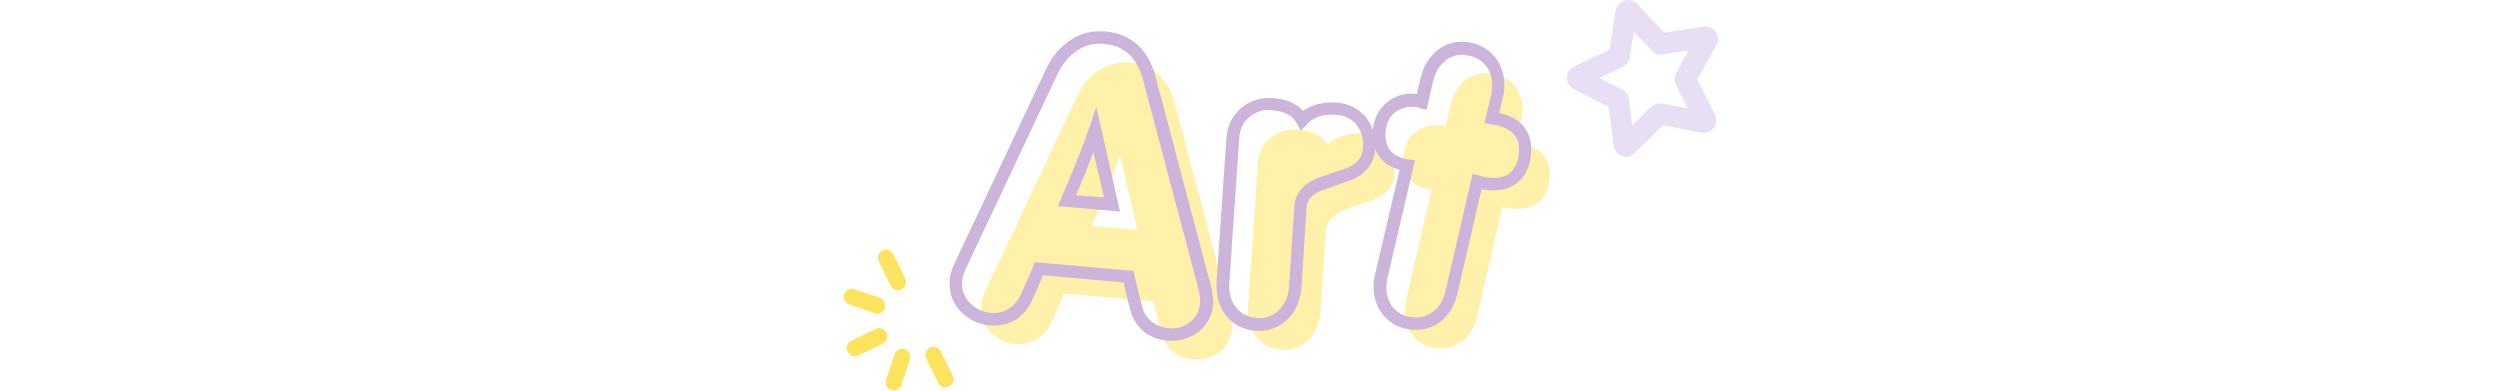
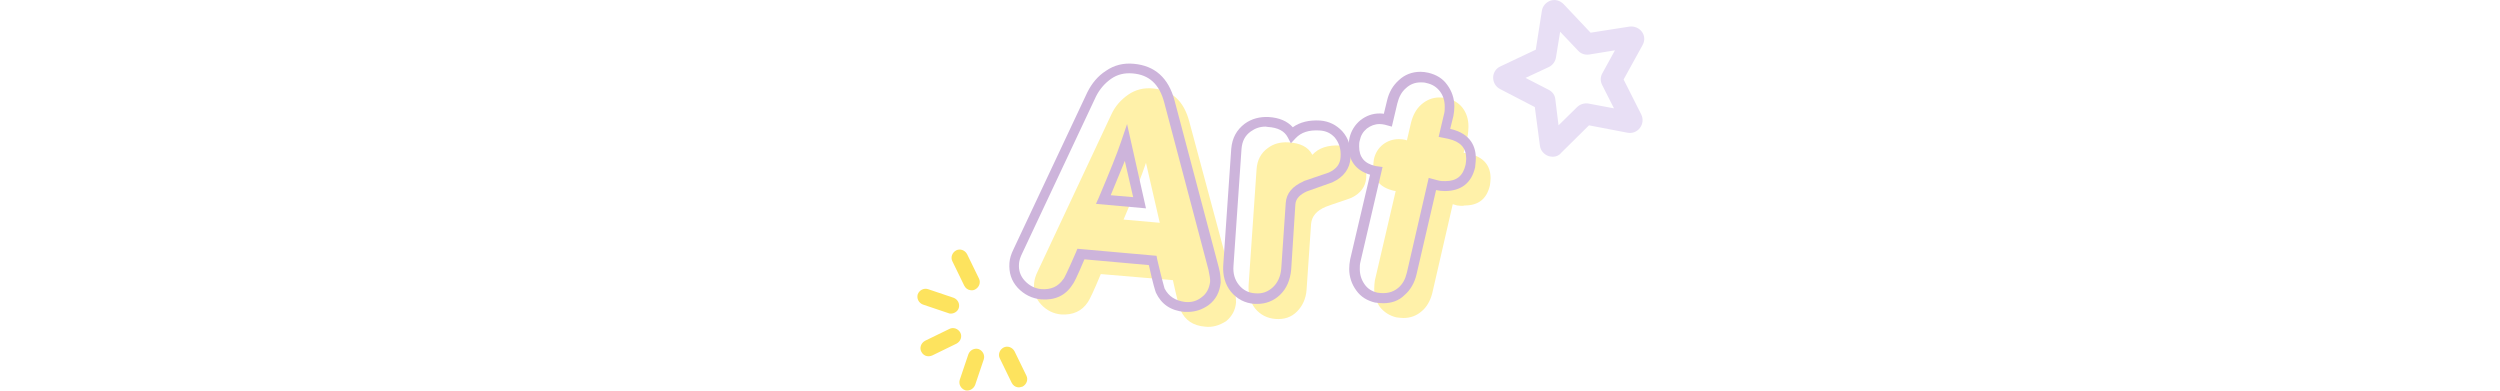
<svg xmlns="http://www.w3.org/2000/svg" version="1.1" id="Layer_1" x="0px" y="0px" viewBox="0 0 779.9 121.8" style="enable-background:new 0 0 779.9 121.8;" xml:space="preserve">
  <style type="text/css">
	.st0{fill:#FDE35E;}
- 	.st1{fill:#FFF1A9;}
- 	.st2{fill:#CDB4DB;}
- 	.st3{fill:#E8DFF5;}
+ 	.st1{fill:#E8DFF5;}
+ 	.st2{fill:#FFF1A9;}
+ 	.st3{fill:#CDB4DB;}
</style>
-   <path class="st0" d="M278.3,121.8c-0.1,0-0.2-0.1-0.3-0.1c-1.3-0.5-2-1.9-1.6-3.2l2.7-8c0.5-1.3,1.9-2,3.2-1.6  c1.3,0.5,2,1.9,1.6,3.2l-2.7,8C280.7,121.3,279.5,122,278.3,121.8z M294.4,120.8c-0.7-0.1-1.4-0.6-1.8-1.4l-3.7-7.6  c-0.6-1.2-0.1-2.7,1.2-3.4c1.2-0.6,2.7-0.1,3.4,1.2l3.7,7.6c0.6,1.2,0.1,2.7-1.2,3.4C295.4,120.8,294.9,120.9,294.4,120.8z   M266.2,111.1c-0.7-0.1-1.4-0.6-1.8-1.4c-0.6-1.2-0.1-2.7,1.2-3.4l7.6-3.7c1.2-0.6,2.7-0.1,3.4,1.2c0.6,1.2,0.1,2.7-1.2,3.4  l-7.6,3.7C267.3,111.1,266.8,111.2,266.2,111.1z M273.2,97.8c-0.1,0-0.2-0.1-0.3-0.1l-8-2.7c-1.3-0.5-2-1.9-1.6-3.2  c0.5-1.3,1.9-2,3.2-1.6l8,2.7c1.3,0.5,2,1.9,1.6,3.2C275.7,97.3,274.4,98,273.2,97.8z M279.6,90.5c-0.7-0.1-1.4-0.6-1.8-1.4  l-3.7-7.6c-0.6-1.2-0.1-2.7,1.2-3.4c1.2-0.6,2.7-0.1,3.4,1.2l3.7,7.6c0.6,1.2,0.1,2.7-1.2,3.4C280.7,90.6,280.1,90.6,279.6,90.5z" />
+   <path class="st0" d="M301.3,121.8c-0.1,0-0.2-0.1-0.3-0.1c-1.3-0.5-2-1.9-1.6-3.2l2.7-8c0.5-1.3,1.9-2,3.2-1.6  c1.3,0.5,2,1.9,1.6,3.2l-2.7,8C303.7,121.3,302.5,122,301.3,121.8z M317.4,120.8c-0.7-0.1-1.4-0.6-1.8-1.4l-3.7-7.6  c-0.6-1.2-0.1-2.7,1.2-3.4c1.2-0.6,2.7-0.1,3.4,1.2l3.7,7.6c0.6,1.2,0.1,2.7-1.2,3.4C318.4,120.8,317.9,120.9,317.4,120.8z   M289.2,111.1c-0.7-0.1-1.4-0.6-1.8-1.4c-0.6-1.2-0.1-2.7,1.2-3.4l7.6-3.7c1.2-0.6,2.7-0.1,3.4,1.2c0.6,1.2,0.1,2.7-1.2,3.4  l-7.6,3.7C290.3,111.1,289.8,111.2,289.2,111.1z M296.2,97.8c-0.1,0-0.2-0.1-0.3-0.1l-8-2.7c-1.3-0.5-2-1.9-1.6-3.2  c0.5-1.3,1.9-2,3.2-1.6l8,2.7c1.3,0.5,2,1.9,1.6,3.2C298.7,97.3,297.4,98,296.2,97.8z M302.6,90.5c-0.7-0.1-1.4-0.6-1.8-1.4  l-3.7-7.6c-0.6-1.2-0.1-2.7,1.2-3.4c1.2-0.6,2.7-0.1,3.4,1.2l3.7,7.6c0.6,1.2,0.1,2.7-1.2,3.4C303.7,90.6,303.1,90.6,302.6,90.5z" />
+   <path class="st1" d="M484.4,48.9c-0.4,0-0.9-0.1-1.3-0.2c-1.4-0.5-2.5-1.7-2.7-3.2l-1.6-12.1L468,27.8c-1.4-0.7-2.2-2.1-2.2-3.6  s0.9-2.9,2.3-3.5l11-5.2L481,3.4c0.2-1.5,1.3-2.7,2.7-3.2c1.5-0.5,3,0,4.1,1.1l8.4,8.9l12.1-1.9c1.5-0.2,3,0.4,3.9,1.6  s1,2.8,0.2,4.2l-5.9,10.7l5.5,10.9c0.7,1.4,0.5,3-0.4,4.2s-2.4,1.8-3.9,1.5l-12-2.3l-8.7,8.6C486.4,48.5,485.4,48.9,484.4,48.9z   M475.9,24.3l7.2,3.7c1.2,0.6,2,1.7,2.1,3l1,8.1l5.8-5.7c0.9-0.9,2.3-1.3,3.5-1.1l8,1.5l-3.7-7.3c-0.6-1.2-0.6-2.5,0.1-3.7l3.9-7.1  l-8,1.3c-1.3,0.2-2.6-0.2-3.5-1.2l-5.6-5.9l-1.3,8c-0.2,1.3-1,2.4-2.2,3L475.9,24.3z M494.4,38.9L494.4,38.9L494.4,38.9z   M506.1,38.7L506.1,38.7L506.1,38.7z M478.7,31.9L478.7,31.9L478.7,31.9z M505.9,26.1L505.9,26.1L505.9,26.1z" />
  <g>
    <g>
      <g>
-         <path class="st1" d="M372.4,112.1c-4.6-0.4-7.7-2.5-9.5-6.4c-0.5-1-1.5-4.9-3-11.7l-28-2.4c-2.6,6.3-4.3,10-5,10.9     c-2.4,3.6-5.8,5.1-10.3,4.8c-3.1-0.3-5.7-1.6-7.8-3.9c-2.1-2.3-3-5-2.7-8.2c0.1-1.4,0.5-2.9,1.4-4.6l28.7-61     c1.5-3.2,3.7-5.7,6.6-7.7c2.8-1.9,6-2.7,9.6-2.4c7.3,0.6,12,4.9,14.1,12.8l17.2,64.9c0.5,2.1,0.8,3.9,0.7,5.3     c-0.3,3.1-1.6,5.5-3.9,7.3C378,111.6,375.4,112.4,372.4,112.1z M349.4,48.4c-1.6,4.9-4.5,12.2-8.7,22.1l14.1,1.2L349.4,48.4z" />
+         <path class="st2" d="M375.9,101.9c-3.7-0.3-6.2-2-7.6-5.1c-0.4-0.8-1.2-3.9-2.4-9.4l-22.5-1.9c-2.1,5.1-3.5,8-4,8.7     c-1.9,2.9-4.7,4.1-8.3,3.9c-2.5-0.2-4.6-1.3-6.3-3.1c-1.7-1.8-2.4-4-2.2-6.6c0.1-1.1,0.4-2.3,1.1-3.7l23-49     c1.2-2.6,3-4.6,5.3-6.2c2.2-1.5,4.8-2.2,7.7-1.9c5.9,0.5,9.6,3.9,11.3,10.3L385,90c0.4,1.7,0.6,3.1,0.6,4.3     c-0.2,2.5-1.3,4.4-3.1,5.9C380.4,101.5,378.3,102.2,375.9,101.9z M357.5,50.8c-1.3,3.9-3.6,9.8-7,17.7l11.3,1L357.5,50.8z" />
      </g>
      <g>
-         <path class="st1" d="M414.1,45.3c2.5-2.7,6.1-3.9,10.8-3.6c2.9,0.2,5.4,1.4,7.3,3.5c2.1,2.4,3,5.4,2.8,9.1     c-0.2,3.4-2.1,6-5.7,7.7c-3.3,1.2-6.7,2.3-10,3.5c-3.6,1.5-5.5,3.8-5.7,6.7l-1.7,25.5c-0.3,3.5-1.6,6.3-3.8,8.5     c-2.2,2.2-5,3.1-8.4,2.9c-3.3-0.2-5.8-1.6-7.8-4c-1.9-2.4-2.8-5.4-2.6-8.9l3.1-45.4c0.3-3.6,1.8-6.3,4.4-8.2     c2.3-1.7,5-2.4,7.9-2.2C409.4,40.6,412.5,42.2,414.1,45.3z" />
+         <path class="st2" d="M409.4,48.3c2-2.2,4.9-3.1,8.7-2.9c2.3,0.2,4.3,1.1,5.9,2.8c1.7,1.9,2.4,4.3,2.2,7.3     c-0.2,2.7-1.7,4.8-4.6,6.2c-2.6,1-5.4,1.8-8,2.8c-2.9,1.2-4.4,3-4.6,5.4l-1.4,20.5c-0.2,2.8-1.3,5.1-3,6.8     c-1.8,1.8-4,2.5-6.7,2.3c-2.6-0.2-4.7-1.3-6.3-3.2c-1.5-1.9-2.2-4.3-2.1-7.1l2.5-36.4c0.2-2.9,1.4-5.1,3.5-6.6     c1.8-1.4,4-1.9,6.3-1.8C405.6,44.6,408.1,45.8,409.4,48.3z" />
      </g>
      <g>
-         <path class="st1" d="M470.4,64.9l-1.7-0.5l-8,34.7c-0.7,2.9-2.1,5.3-4.1,7c-2,1.7-4.4,2.6-7.1,2.6c-0.9,0-1.7-0.1-2.7-0.2     c-2.6-0.6-4.7-2-6.3-4c-1.5-2.1-2.3-4.4-2.3-7.1c0-1.1,0.1-2.2,0.3-3.3l8.1-34.8l-0.8-0.1c-5.3-1.2-8-4.4-8-9.5     c0-0.9,0.1-1.9,0.3-2.8c0.5-2.4,1.7-4.3,3.5-5.7c1.8-1.4,3.9-2.1,6.2-2.1c0.9,0,1.7,0.1,2.4,0.2l0.8,0.2l1.6-7c0.7-2.9,2-5.2,4-7     c2-1.8,4.3-2.7,7-2.7c0.9,0,1.7,0.1,2.7,0.3c2.7,0.6,4.8,1.9,6.3,3.9c1.5,2,2.3,4.4,2.3,7.2c0,1.1-0.1,2.2-0.3,3.3l-1.6,7     l1.9,0.3c5.7,1.3,8.6,4.5,8.6,9.6c0,0.9-0.1,1.8-0.2,2.8c-1.2,5.3-4.5,7.9-9.9,7.9C472.5,65.2,471.5,65.1,470.4,64.9z" />
+         <path class="st2" d="M454.6,64.1l-1.4-0.4l-6.4,27.8c-0.6,2.3-1.7,4.3-3.3,5.6c-1.6,1.4-3.5,2.1-5.7,2.1c-0.7,0-1.4-0.1-2.2-0.2     c-2.1-0.5-3.8-1.6-5.1-3.2c-1.2-1.7-1.8-3.5-1.8-5.7c0-0.9,0.1-1.8,0.2-2.6l6.5-27.9l-0.6-0.1c-4.3-1-6.4-3.5-6.4-7.6     c0-0.7,0.1-1.5,0.2-2.2c0.4-1.9,1.4-3.5,2.8-4.6c1.4-1.1,3.1-1.7,5-1.7c0.7,0,1.4,0.1,1.9,0.2l0.6,0.2l1.3-5.6     c0.6-2.3,1.6-4.2,3.2-5.6c1.6-1.4,3.5-2.2,5.6-2.2c0.7,0,1.4,0.1,2.2,0.2c2.2,0.5,3.9,1.5,5.1,3.1c1.2,1.6,1.8,3.5,1.8,5.8     c0,0.9-0.1,1.8-0.2,2.6l-1.3,5.6l1.5,0.2c4.6,1,6.9,3.6,6.9,7.7c0,0.7-0.1,1.4-0.2,2.2c-1,4.3-3.6,6.3-7.9,6.3     C456.3,64.3,455.5,64.2,454.6,64.1z" />
      </g>
    </g>
    <g>
      <g>
        <g>
-           <path class="st2" d="M365.6,106.3c-0.4,0-0.8,0-1.2,0l0,0c-5.3-0.5-9-3-11.1-7.5c-0.3-0.7-1-2.7-2.8-10.7l-25.1-2.2      c-3.1,7.4-4.1,9.2-4.7,10c-2.8,4.2-6.9,6-12.1,5.6c-3.6-0.4-6.6-1.9-9.1-4.5c-2.5-2.7-3.5-5.9-3.2-9.7c0.1-1.6,0.6-3.4,1.6-5.4      l28.7-60.9c1.7-3.5,4.1-6.3,7.2-8.4c3.2-2.2,6.8-3.1,10.9-2.8c8.2,0.7,13.5,5.5,15.8,14.2l17.2,64.9c0.6,2.3,0.8,4.3,0.8,5.9      l0,0.1c-0.4,3.6-1.9,6.6-4.7,8.7C371.3,105.4,368.6,106.3,365.6,106.3z M364.7,102.4c2.5,0.2,4.6-0.4,6.5-1.9      c1.9-1.4,2.9-3.4,3.2-5.9c0.1-1.3-0.2-2.8-0.6-4.7l-17.2-64.9c-1.9-7.1-5.9-10.8-12.3-11.3c-3.1-0.3-5.8,0.4-8.3,2.1      c-2.5,1.7-4.5,4.1-5.9,6.9l-28.7,60.9c-0.7,1.5-1.1,2.8-1.2,3.9l0,0.1c-0.3,2.6,0.5,4.8,2.2,6.7c1.8,1.9,3.9,3,6.5,3.3      c3.7,0.3,6.5-1,8.5-3.9l0.1-0.1c0.3-0.4,1.3-2.1,4.8-10.5l0.5-1.3l30.8,2.7l0.3,1.4c2.1,9,2.7,10.9,2.9,11.3      C358.3,100.3,360.9,102,364.7,102.4z M349.4,66L330,64.3l1.1-2.5c4.1-9.7,7.1-17.1,8.7-21.9l2.2-6.6L349.4,66z M335.7,60.9      l8.7,0.7l-3.3-14.1C339.7,51.2,337.9,55.7,335.7,60.9z" />
+           <path class="st3" d="M370.5,97.3c-0.3,0-0.6,0-1,0l0,0c-4.3-0.4-7.2-2.4-8.9-6c-0.2-0.6-0.8-2.2-2.2-8.6l-20.1-1.8      c-2.5,5.9-3.3,7.4-3.8,8c-2.2,3.4-5.5,4.8-9.7,4.5c-2.9-0.3-5.3-1.5-7.3-3.6c-2-2.2-2.8-4.7-2.6-7.8c0.1-1.3,0.5-2.7,1.3-4.3      l23-48.9c1.4-2.8,3.3-5.1,5.8-6.7c2.6-1.8,5.5-2.5,8.7-2.2c6.6,0.6,10.8,4.4,12.7,11.4l13.8,52.1c0.5,1.8,0.6,3.5,0.6,4.7v0.1      c-0.3,2.9-1.5,5.3-3.8,7C375,96.6,372.9,97.3,370.5,97.3z M369.7,94.2c2,0.2,3.7-0.3,5.2-1.5c1.5-1.1,2.3-2.7,2.6-4.7      c0.1-1-0.2-2.2-0.5-3.8L363.2,32c-1.5-5.7-4.7-8.7-9.9-9.1c-2.5-0.2-4.7,0.3-6.7,1.7c-2,1.4-3.6,3.3-4.7,5.5l-23,48.9      c-0.6,1.2-0.9,2.2-1,3.1v0.1c-0.2,2.1,0.4,3.9,1.8,5.4c1.4,1.5,3.1,2.4,5.2,2.6c3,0.2,5.2-0.8,6.8-3.1l0.1-0.1      c0.2-0.3,1-1.7,3.9-8.4l0.4-1l24.7,2.2l0.2,1.1c1.7,7.2,2.2,8.7,2.3,9.1C364.6,92.5,366.7,93.8,369.7,94.2z M357.5,65l-15.6-1.4      l0.9-2c3.3-7.8,5.7-13.7,7-17.6l1.8-5.3L357.5,65z M346.5,60.9l7,0.6l-2.6-11.3C349.7,53.1,348.2,56.7,346.5,60.9z" />
        </g>
        <g>
-           <path class="st2" d="M392.8,103.2c-0.4,0-0.7,0-1.1,0c-3.8-0.3-6.9-1.9-9.2-4.7c-2.2-2.8-3.2-6.3-3-10.2l3.1-45.4      c0.4-4.2,2.1-7.4,5.2-9.7c2.7-2,5.8-2.8,9.2-2.6c4.2,0.3,7.4,1.6,9.5,4c2.7-2,6.3-2.9,10.6-2.6c3.5,0.3,6.4,1.7,8.6,4.1      c2.5,2.8,3.6,6.4,3.3,10.5c-0.3,4.1-2.6,7.3-6.8,9.3l-0.2,0.1l-9.9,3.5c-2.8,1.2-4.3,2.9-4.5,5.1L406,89.9      c-0.4,4-1.8,7.3-4.4,9.8C399.2,102,396.2,103.2,392.8,103.2z M395.9,34.3c-2.1,0-4,0.6-5.7,1.9c-2.2,1.6-3.4,3.8-3.6,6.8      l-3.1,45.4c-0.2,3,0.5,5.5,2.1,7.5c1.6,2,3.7,3.1,6.4,3.3c2.8,0.2,5-0.6,6.9-2.4c1.9-1.8,3-4.2,3.2-7.2l1.7-25.5      c0.3-3.7,2.6-6.5,6.9-8.4l0.1-0.1l9.9-3.4c2.9-1.4,4.3-3.3,4.5-6c0.2-3.1-0.6-5.6-2.3-7.6c-1.6-1.7-3.5-2.6-6-2.8      c-4.1-0.3-7.1,0.7-9.2,3l-1.9,2l-1.3-2.4c-1.3-2.4-3.8-3.7-7.7-4C396.5,34.4,396.2,34.3,395.9,34.3z" />
+           <path class="st3" d="M392.3,94.8c-0.3,0-0.6,0-0.9,0c-3-0.2-5.5-1.5-7.4-3.8c-1.8-2.2-2.6-5.1-2.4-8.2l2.5-36.4      c0.3-3.4,1.7-5.9,4.2-7.8c2.2-1.6,4.7-2.2,7.4-2.1c3.4,0.2,5.9,1.3,7.6,3.2c2.2-1.6,5.1-2.3,8.5-2.1c2.8,0.2,5.1,1.4,6.9,3.3      c2,2.2,2.9,5.1,2.6,8.4c-0.2,3.3-2.1,5.9-5.5,7.5l-0.2,0.1l-7.9,2.8c-2.2,1-3.5,2.3-3.6,4.1l-1.3,20.3c-0.3,3.2-1.4,5.9-3.5,7.9      C397.4,93.8,395,94.8,392.3,94.8z M394.8,39.5c-1.7,0-3.2,0.5-4.6,1.5c-1.8,1.3-2.7,3-2.9,5.5l-2.5,36.4c-0.2,2.4,0.4,4.4,1.7,6      c1.3,1.6,3,2.5,5.1,2.6c2.2,0.2,4-0.5,5.5-1.9c1.5-1.4,2.4-3.4,2.6-5.8l1.4-20.5c0.2-3,2.1-5.2,5.5-6.7l0.1-0.1l7.9-2.7      c2.3-1.1,3.5-2.6,3.6-4.8c0.2-2.5-0.5-4.5-1.8-6.1c-1.3-1.4-2.8-2.1-4.8-2.2c-3.3-0.2-5.7,0.6-7.4,2.4l-1.5,1.6l-1-1.9      c-1-1.9-3-3-6.2-3.2C395.3,39.6,395,39.5,394.8,39.5z" />
        </g>
        <g>
-           <path class="st2" d="M441.7,102.9c-1,0-2-0.1-3-0.3l-0.1,0c-3.1-0.7-5.6-2.3-7.4-4.7c-1.8-2.4-2.7-5.2-2.7-8.3      c0-1.2,0.1-2.4,0.4-3.7l7.7-32.9c-5.5-1.6-8.4-5.5-8.4-11.1c0-1.1,0.1-2.2,0.4-3.3c0.6-2.8,2.1-5.1,4.2-6.8      c2.2-1.7,4.7-2.6,7.4-2.6c0.6,0,1.2,0,1.8,0.1l1.2-5.1c0.8-3.3,2.3-5.9,4.6-8c2.3-2.1,5.1-3.2,8.3-3.2c1,0,2.1,0.1,3.1,0.4      c3.1,0.7,5.6,2.3,7.4,4.7c1.8,2.4,2.7,5.2,2.7,8.4c0,1.2-0.1,2.5-0.4,3.7l-1.2,5c8.3,1.9,10,7.3,10,11.5c0,0.9-0.1,2-0.3,3.1      l0,0.2c-1.4,6.2-5.5,9.4-11.8,9.4c-1.1,0-2.3-0.1-3.4-0.4l-7.6,32.8c-0.8,3.3-2.4,6.1-4.7,8.1      C447.7,101.9,444.9,102.9,441.7,102.9z M439.4,98.8c3.3,0.5,5.9,0,8.1-1.9c1.7-1.5,2.8-3.4,3.4-6l8.5-36.7l3.7,1      c0.9,0.2,1.8,0.3,2.7,0.3c4.4,0,6.9-2,7.9-6.3c0.1-0.9,0.2-1.7,0.2-2.4c0-4.2-2.2-6.6-7-7.7l-3.8-0.7l2.1-9      c0.2-0.9,0.3-1.9,0.3-2.8c0-2.4-0.6-4.3-1.9-6c-1.2-1.6-2.9-2.7-5.2-3.2c-0.8-0.2-1.5-0.3-2.2-0.3c-2.2,0-4.1,0.7-5.7,2.2      c-1.7,1.5-2.8,3.5-3.4,6l-2.1,9l-2.7-0.8c-0.6-0.1-1.3-0.2-2-0.2c-1.9,0-3.5,0.6-5,1.7c-1.5,1.2-2.4,2.7-2.8,4.6      c-0.2,0.8-0.3,1.6-0.3,2.4c0,4.1,2,6.6,6.4,7.6l2.8,0.4l-8.6,36.9c-0.2,0.9-0.3,1.9-0.3,2.8c0,2.3,0.6,4.2,1.9,6      C435.6,97.2,437.2,98.3,439.4,98.8z" />
+           <path class="st3" d="M431.5,94.6c-0.8,0-1.6-0.1-2.4-0.2h-0.1c-2.5-0.6-4.5-1.8-5.9-3.8c-1.4-1.9-2.2-4.2-2.2-6.7      c0-1,0.1-1.9,0.3-3l6.2-26.4c-4.4-1.3-6.7-4.4-6.7-8.9c0-0.9,0.1-1.8,0.3-2.6c0.5-2.2,1.7-4.1,3.4-5.5c1.8-1.4,3.8-2.1,5.9-2.1      c0.5,0,1,0,1.4,0.1l1-4.1c0.6-2.6,1.8-4.7,3.7-6.4c1.8-1.7,4.1-2.6,6.7-2.6c0.8,0,1.7,0.1,2.5,0.3c2.5,0.6,4.5,1.8,5.9,3.8      c1.4,1.9,2.2,4.2,2.2,6.7c0,1-0.1,2-0.3,3l-1,4c6.7,1.5,8,5.9,8,9.2c0,0.7-0.1,1.6-0.2,2.5v0.2c-1.1,5-4.4,7.5-9.5,7.5      c-0.9,0-1.8-0.1-2.7-0.3l-6.1,26.3c-0.6,2.6-1.9,4.9-3.8,6.5C436.4,93.8,434.1,94.6,431.5,94.6z M429.7,91.3      c2.6,0.4,4.7,0,6.5-1.5c1.4-1.2,2.2-2.7,2.7-4.8l6.8-29.5l3,0.8c0.7,0.2,1.4,0.2,2.2,0.2c3.5,0,5.5-1.6,6.3-5.1      c0.1-0.7,0.2-1.4,0.2-1.9c0-3.4-1.8-5.3-5.6-6.2l-3-0.6l1.7-7.2c0.2-0.7,0.2-1.5,0.2-2.2c0-1.9-0.5-3.5-1.5-4.8      c-1-1.3-2.3-2.2-4.2-2.6c-0.6-0.2-1.2-0.2-1.8-0.2c-1.8,0-3.3,0.6-4.6,1.8c-1.4,1.2-2.2,2.8-2.7,4.8l-1.7,7.2l-2.2-0.6      c-0.5-0.1-1-0.2-1.6-0.2c-1.5,0-2.8,0.5-4,1.4c-1.2,1-1.9,2.2-2.2,3.7c-0.2,0.6-0.2,1.3-0.2,1.9c0,3.3,1.6,5.3,5.1,6.1l2.2,0.3      l-6.9,29.6c-0.2,0.7-0.2,1.5-0.2,2.2c0,1.8,0.5,3.4,1.5,4.8C426.6,90,427.9,90.9,429.7,91.3z" />
        </g>
      </g>
    </g>
  </g>
-   <path class="st3" d="M507.4,48.9c-0.4,0-0.9-0.1-1.3-0.2c-1.4-0.5-2.5-1.7-2.7-3.2l-1.6-12.1L491,27.8c-1.4-0.7-2.2-2.1-2.2-3.6  c0-1.5,0.9-2.9,2.3-3.5l11-5.2l1.9-12.1c0.2-1.5,1.3-2.7,2.7-3.2c1.5-0.5,3,0,4.1,1.1l8.4,8.9l12.1-1.9c1.5-0.2,3,0.4,3.9,1.6  c0.9,1.2,1,2.8,0.2,4.2l-5.9,10.7l5.5,10.9c0.7,1.4,0.5,3-0.4,4.2c-0.9,1.2-2.4,1.8-3.9,1.5l-12-2.3l-8.7,8.6  C509.4,48.5,508.4,48.9,507.4,48.9z M498.9,24.3l7.2,3.7c1.2,0.6,2,1.7,2.1,3l1,8.1l5.8-5.7c0.9-0.9,2.3-1.3,3.5-1.1l8,1.5l-3.7-7.3  c-0.6-1.2-0.6-2.5,0.1-3.7l3.9-7.1l-8,1.3c-1.3,0.2-2.6-0.2-3.5-1.2l-5.6-5.9l-1.3,8c-0.2,1.3-1,2.4-2.2,3L498.9,24.3z M517.4,38.9  C517.4,38.9,517.4,38.9,517.4,38.9L517.4,38.9z M529.1,38.7C529.1,38.7,529.1,38.7,529.1,38.7L529.1,38.7z M501.7,31.9  C501.7,31.9,501.7,31.9,501.7,31.9L501.7,31.9z M528.9,26.1L528.9,26.1C528.9,26.1,528.9,26.1,528.9,26.1z" />
</svg>
